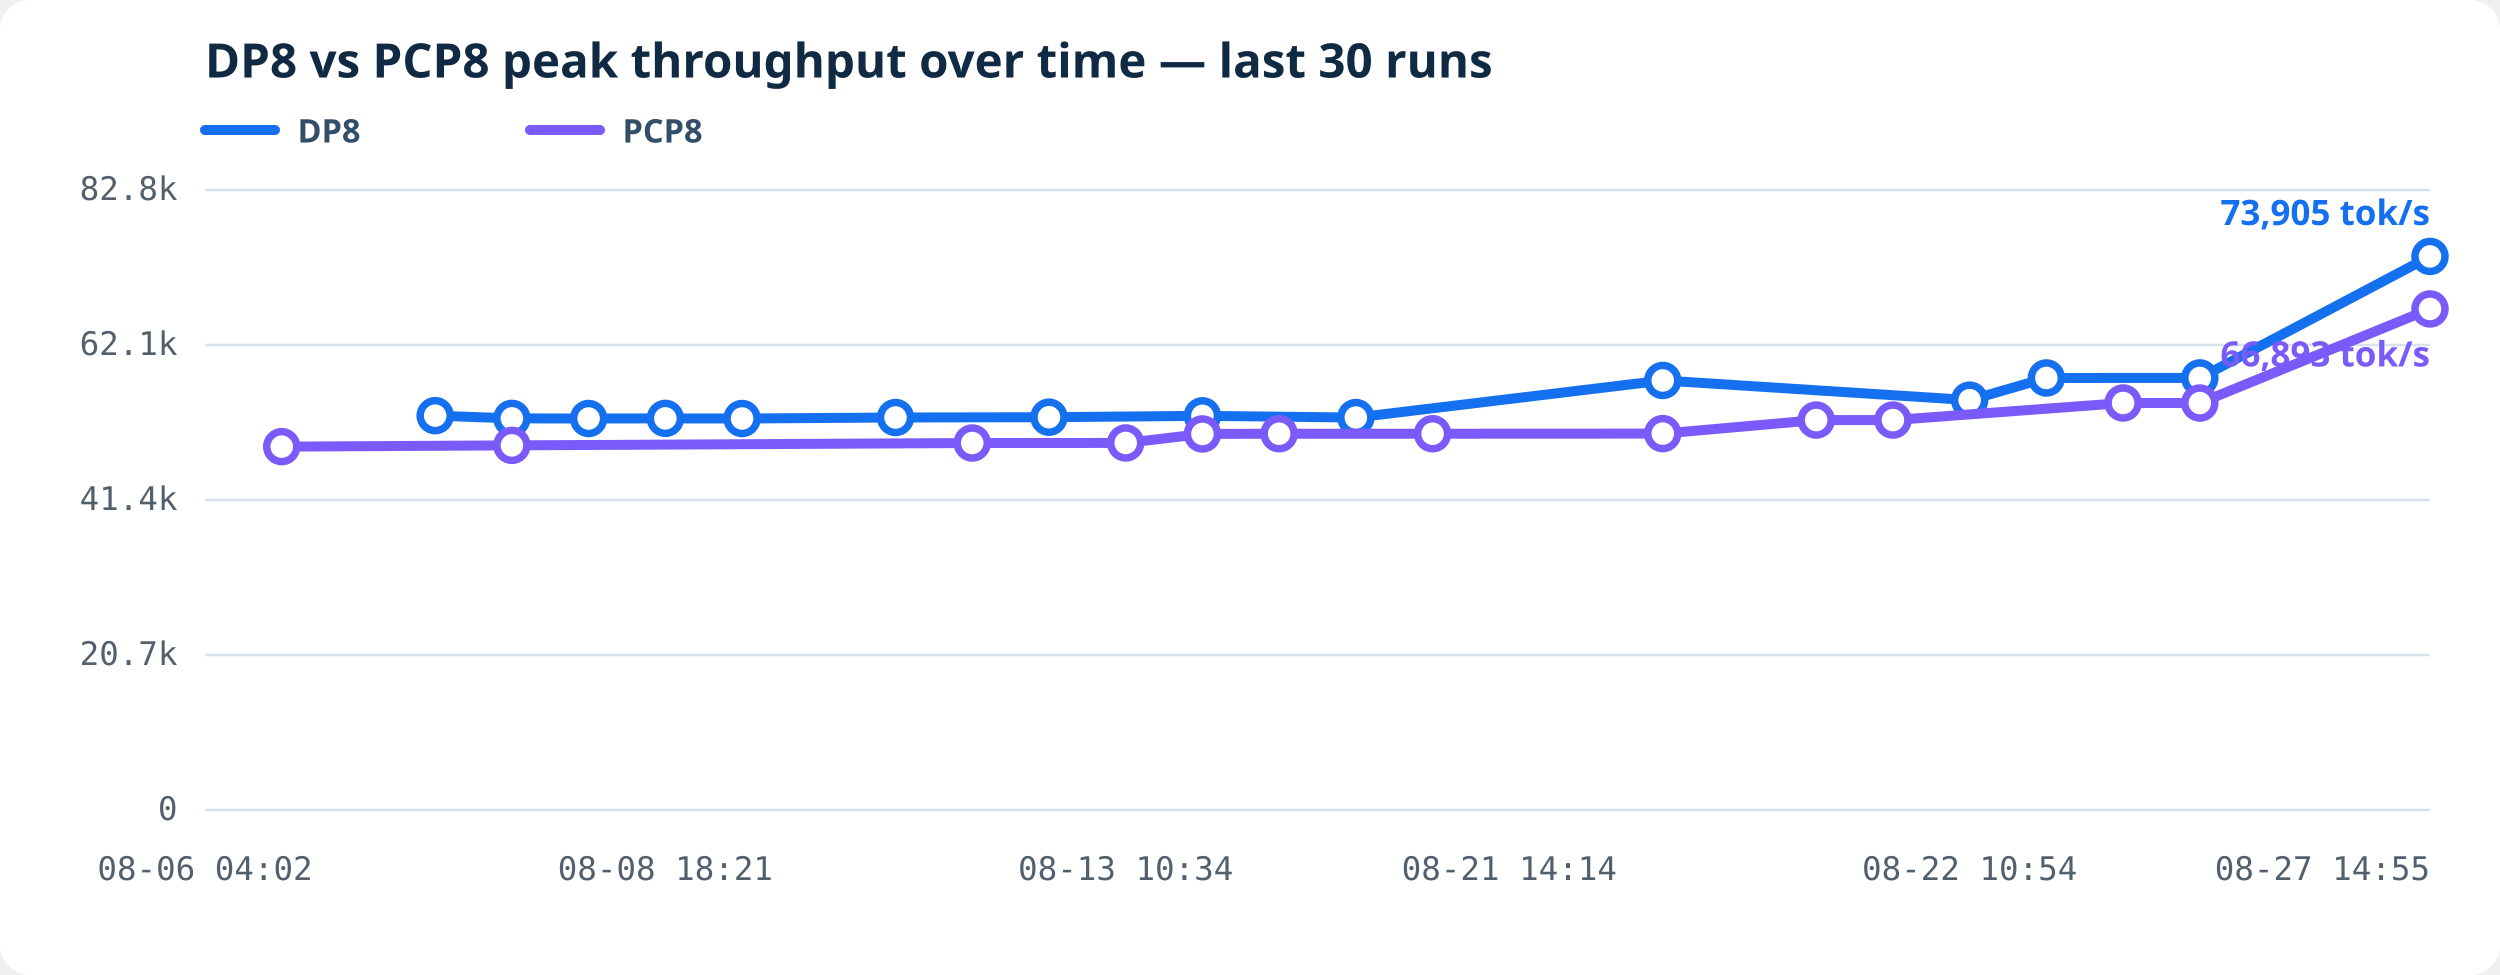
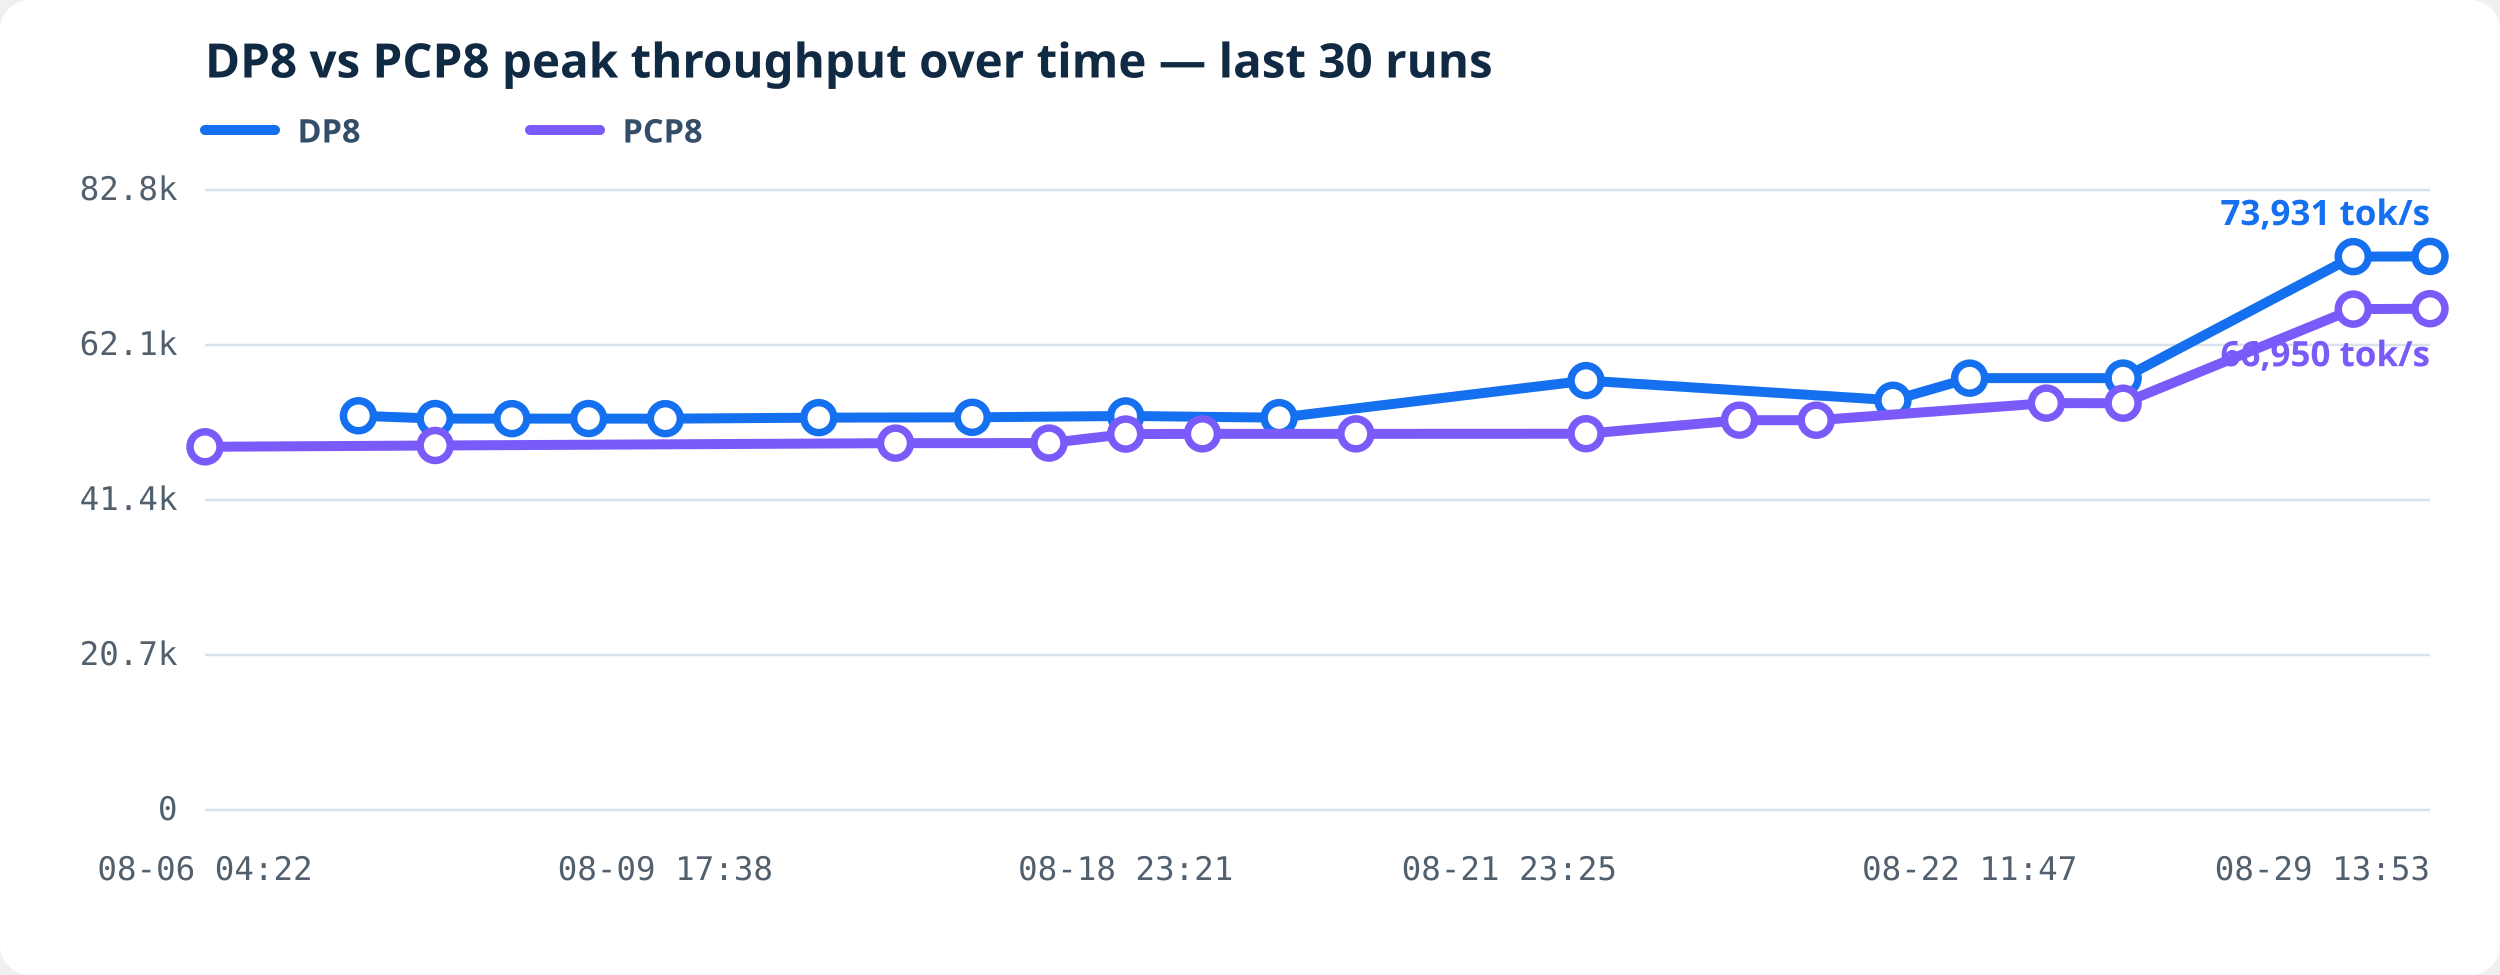
<svg xmlns="http://www.w3.org/2000/svg" viewBox="0 0 1000 390" role="img" aria-labelledby="history-title history-desc">
  <style>.bg{fill:#fff}.grid{stroke:#d9e2ec;stroke-width:1}.axis{fill:#52606d;font:13px ui-monospace,SFMono-Regular,Consolas,monospace}.heading{fill:#102a43;font:600 19px system-ui,sans-serif}.line{fill:none;stroke-width:4;stroke-linejoin:round;stroke-linecap:round}.dot{fill:#fff;stroke-width:3}.latest{stroke-width:3}.legend{fill:#334e68;font:600 13px system-ui,sans-serif}.value{font:600 14px system-ui,sans-serif}</style>
  <rect class="bg" width="1000" height="390" rx="12" />
  <text class="heading" x="82" y="31">DP8 vs PCP8 peak throughput over time — last 30 runs</text>
  <line x1="82" y1="52" x2="110" y2="52" stroke="#1570ef" stroke-width="4" stroke-linecap="round" />
  <text class="legend" x="119" y="57">DP8</text>
  <line x1="212" y1="52" x2="240" y2="52" stroke="#7a5af8" stroke-width="4" stroke-linecap="round" />
  <text class="legend" x="249" y="57">PCP8</text>
  <line class="grid" x1="82" y1="324.00" x2="972" y2="324.00" />
  <text class="axis" text-anchor="end" x="71" y="328.00">0</text>
  <line class="grid" x1="82" y1="262.00" x2="972" y2="262.00" />
  <text class="axis" text-anchor="end" x="71" y="266.00">20.7k</text>
  <line class="grid" x1="82" y1="200.00" x2="972" y2="200.00" />
  <text class="axis" text-anchor="end" x="71" y="204.00">41.4k</text>
  <line class="grid" x1="82" y1="138.00" x2="972" y2="138.00" />
  <text class="axis" text-anchor="end" x="71" y="142.00">62.1k</text>
  <line class="grid" x1="82" y1="76.00" x2="972" y2="76.00" />
  <text class="axis" text-anchor="end" x="71" y="80.00">82.8k</text>
-   <text class="axis" text-anchor="middle" x="82.00" y="352">08-06 04:02</text>
-   <text class="axis" text-anchor="middle" x="266.14" y="352">08-08 18:21</text>
-   <text class="axis" text-anchor="middle" x="450.28" y="352">08-13 10:34</text>
-   <text class="axis" text-anchor="middle" x="603.72" y="352">08-21 14:14</text>
-   <text class="axis" text-anchor="middle" x="787.86" y="352">08-22 10:54</text>
-   <text class="axis" text-anchor="end" x="972.00" y="352">08-27 14:55</text>
-   <polyline class="line" stroke="#1570ef" points="174.07,166.26 204.76,167.36 235.45,167.40 266.14,167.36 296.83,167.41 358.21,167.00 419.59,166.88 480.97,166.33 542.34,167.02 665.10,152.18 787.86,160.06 818.55,151.19 879.93,151.18 972.00,102.57" />
-   <circle class="dot" fill="#fff" stroke="#1570ef" cx="174.07" cy="166.26" r="6" />
-   <circle class="dot" fill="#fff" stroke="#1570ef" cx="204.76" cy="167.36" r="6" />
-   <circle class="dot" fill="#fff" stroke="#1570ef" cx="235.45" cy="167.40" r="6" />
-   <circle class="dot" fill="#fff" stroke="#1570ef" cx="266.14" cy="167.36" r="6" />
-   <circle class="dot" fill="#fff" stroke="#1570ef" cx="296.83" cy="167.41" r="6" />
-   <circle class="dot" fill="#fff" stroke="#1570ef" cx="358.21" cy="167.00" r="6" />
-   <circle class="dot" fill="#fff" stroke="#1570ef" cx="419.59" cy="166.88" r="6" />
-   <circle class="dot" fill="#fff" stroke="#1570ef" cx="480.97" cy="166.33" r="6" />
-   <circle class="dot" fill="#fff" stroke="#1570ef" cx="542.34" cy="167.02" r="6" />
-   <circle class="dot" fill="#fff" stroke="#1570ef" cx="665.10" cy="152.18" r="6" />
-   <circle class="dot" fill="#fff" stroke="#1570ef" cx="787.86" cy="160.06" r="6" />
-   <circle class="dot" fill="#fff" stroke="#1570ef" cx="818.55" cy="151.19" r="6" />
-   <circle class="dot" fill="#fff" stroke="#1570ef" cx="879.93" cy="151.18" r="6" />
+   <text class="axis" text-anchor="middle" x="82.00" y="352">08-06 04:22</text>
+   <text class="axis" text-anchor="middle" x="266.14" y="352">08-09 17:38</text>
+   <text class="axis" text-anchor="middle" x="450.28" y="352">08-18 23:21</text>
+   <text class="axis" text-anchor="middle" x="603.72" y="352">08-21 23:25</text>
+   <text class="axis" text-anchor="middle" x="787.86" y="352">08-22 11:47</text>
+   <text class="axis" text-anchor="end" x="972.00" y="352">08-29 13:53</text>
+   <polyline class="line" stroke="#1570ef" points="143.38,166.31 174.07,167.42 204.76,167.46 235.45,167.42 266.14,167.47 327.52,167.06 388.90,166.93 450.28,166.38 511.66,167.07 634.41,152.24 757.17,160.12 787.86,151.26 849.24,151.24 941.31,102.65 972.00,102.57" />
+   <circle class="dot" fill="#fff" stroke="#1570ef" cx="143.38" cy="166.31" r="6" />
+   <circle class="dot" fill="#fff" stroke="#1570ef" cx="174.07" cy="167.42" r="6" />
+   <circle class="dot" fill="#fff" stroke="#1570ef" cx="204.76" cy="167.46" r="6" />
+   <circle class="dot" fill="#fff" stroke="#1570ef" cx="235.45" cy="167.42" r="6" />
+   <circle class="dot" fill="#fff" stroke="#1570ef" cx="266.14" cy="167.47" r="6" />
+   <circle class="dot" fill="#fff" stroke="#1570ef" cx="327.52" cy="167.06" r="6" />
+   <circle class="dot" fill="#fff" stroke="#1570ef" cx="388.90" cy="166.93" r="6" />
+   <circle class="dot" fill="#fff" stroke="#1570ef" cx="450.28" cy="166.38" r="6" />
+   <circle class="dot" fill="#fff" stroke="#1570ef" cx="511.66" cy="167.07" r="6" />
+   <circle class="dot" fill="#fff" stroke="#1570ef" cx="634.41" cy="152.24" r="6" />
+   <circle class="dot" fill="#fff" stroke="#1570ef" cx="757.17" cy="160.12" r="6" />
+   <circle class="dot" fill="#fff" stroke="#1570ef" cx="787.86" cy="151.26" r="6" />
+   <circle class="dot" fill="#fff" stroke="#1570ef" cx="849.24" cy="151.24" r="6" />
+   <circle class="dot" fill="#fff" stroke="#1570ef" cx="941.31" cy="102.65" r="6" />
  <circle class="dot latest" fill="#1570ef" stroke="#1570ef" cx="972.00" cy="102.57" r="6" />
-   <text class="value" fill="#1570ef" text-anchor="end" x="972.00" y="90.00">73,905 tok/s</text>
-   <polyline class="line" stroke="#7a5af8" points="112.69,178.66 204.76,178.15 388.90,177.21 450.28,177.18 480.97,173.58 511.66,173.49 573.03,173.49 665.10,173.44 726.48,168.02 757.17,168.03 849.24,161.19 879.93,161.22 972.00,123.58" />
-   <circle class="dot" fill="#fff" stroke="#7a5af8" cx="112.69" cy="178.66" r="6" />
-   <circle class="dot" fill="#fff" stroke="#7a5af8" cx="204.76" cy="178.15" r="6" />
-   <circle class="dot" fill="#fff" stroke="#7a5af8" cx="388.90" cy="177.21" r="6" />
-   <circle class="dot" fill="#fff" stroke="#7a5af8" cx="450.28" cy="177.18" r="6" />
-   <circle class="dot" fill="#fff" stroke="#7a5af8" cx="480.97" cy="173.58" r="6" />
-   <circle class="dot" fill="#fff" stroke="#7a5af8" cx="511.66" cy="173.49" r="6" />
-   <circle class="dot" fill="#fff" stroke="#7a5af8" cx="573.03" cy="173.49" r="6" />
-   <circle class="dot" fill="#fff" stroke="#7a5af8" cx="665.10" cy="173.44" r="6" />
-   <circle class="dot" fill="#fff" stroke="#7a5af8" cx="726.48" cy="168.02" r="6" />
-   <circle class="dot" fill="#fff" stroke="#7a5af8" cx="757.17" cy="168.03" r="6" />
-   <circle class="dot" fill="#fff" stroke="#7a5af8" cx="849.24" cy="161.19" r="6" />
-   <circle class="dot" fill="#fff" stroke="#7a5af8" cx="879.93" cy="161.22" r="6" />
-   <circle class="dot latest" fill="#7a5af8" stroke="#7a5af8" cx="972.00" cy="123.58" r="6" />
-   <text class="value" fill="#7a5af8" text-anchor="end" x="972.00" y="146.58">66,893 tok/s</text>
+   <text class="value" fill="#1570ef" text-anchor="end" x="972.00" y="90.00">73,931 tok/s</text>
+   <polyline class="line" stroke="#7a5af8" points="82.00,178.72 174.07,178.20 358.21,177.26 419.59,177.23 450.28,173.63 480.97,173.54 542.34,173.55 634.41,173.49 695.79,168.07 726.48,168.09 818.55,161.25 849.24,161.28 941.31,123.65 972.00,123.48" />
+   <circle class="dot" fill="#fff" stroke="#7a5af8" cx="82.00" cy="178.72" r="6" />
+   <circle class="dot" fill="#fff" stroke="#7a5af8" cx="174.07" cy="178.20" r="6" />
+   <circle class="dot" fill="#fff" stroke="#7a5af8" cx="358.21" cy="177.26" r="6" />
+   <circle class="dot" fill="#fff" stroke="#7a5af8" cx="419.59" cy="177.23" r="6" />
+   <circle class="dot" fill="#fff" stroke="#7a5af8" cx="450.28" cy="173.63" r="6" />
+   <circle class="dot" fill="#fff" stroke="#7a5af8" cx="480.97" cy="173.54" r="6" />
+   <circle class="dot" fill="#fff" stroke="#7a5af8" cx="542.34" cy="173.55" r="6" />
+   <circle class="dot" fill="#fff" stroke="#7a5af8" cx="634.41" cy="173.49" r="6" />
+   <circle class="dot" fill="#fff" stroke="#7a5af8" cx="695.79" cy="168.07" r="6" />
+   <circle class="dot" fill="#fff" stroke="#7a5af8" cx="726.48" cy="168.09" r="6" />
+   <circle class="dot" fill="#fff" stroke="#7a5af8" cx="818.55" cy="161.25" r="6" />
+   <circle class="dot" fill="#fff" stroke="#7a5af8" cx="849.24" cy="161.28" r="6" />
+   <circle class="dot" fill="#fff" stroke="#7a5af8" cx="941.31" cy="123.65" r="6" />
+   <circle class="dot latest" fill="#7a5af8" stroke="#7a5af8" cx="972.00" cy="123.48" r="6" />
+   <text class="value" fill="#7a5af8" text-anchor="end" x="972.00" y="146.48">66,950 tok/s</text>
</svg>
